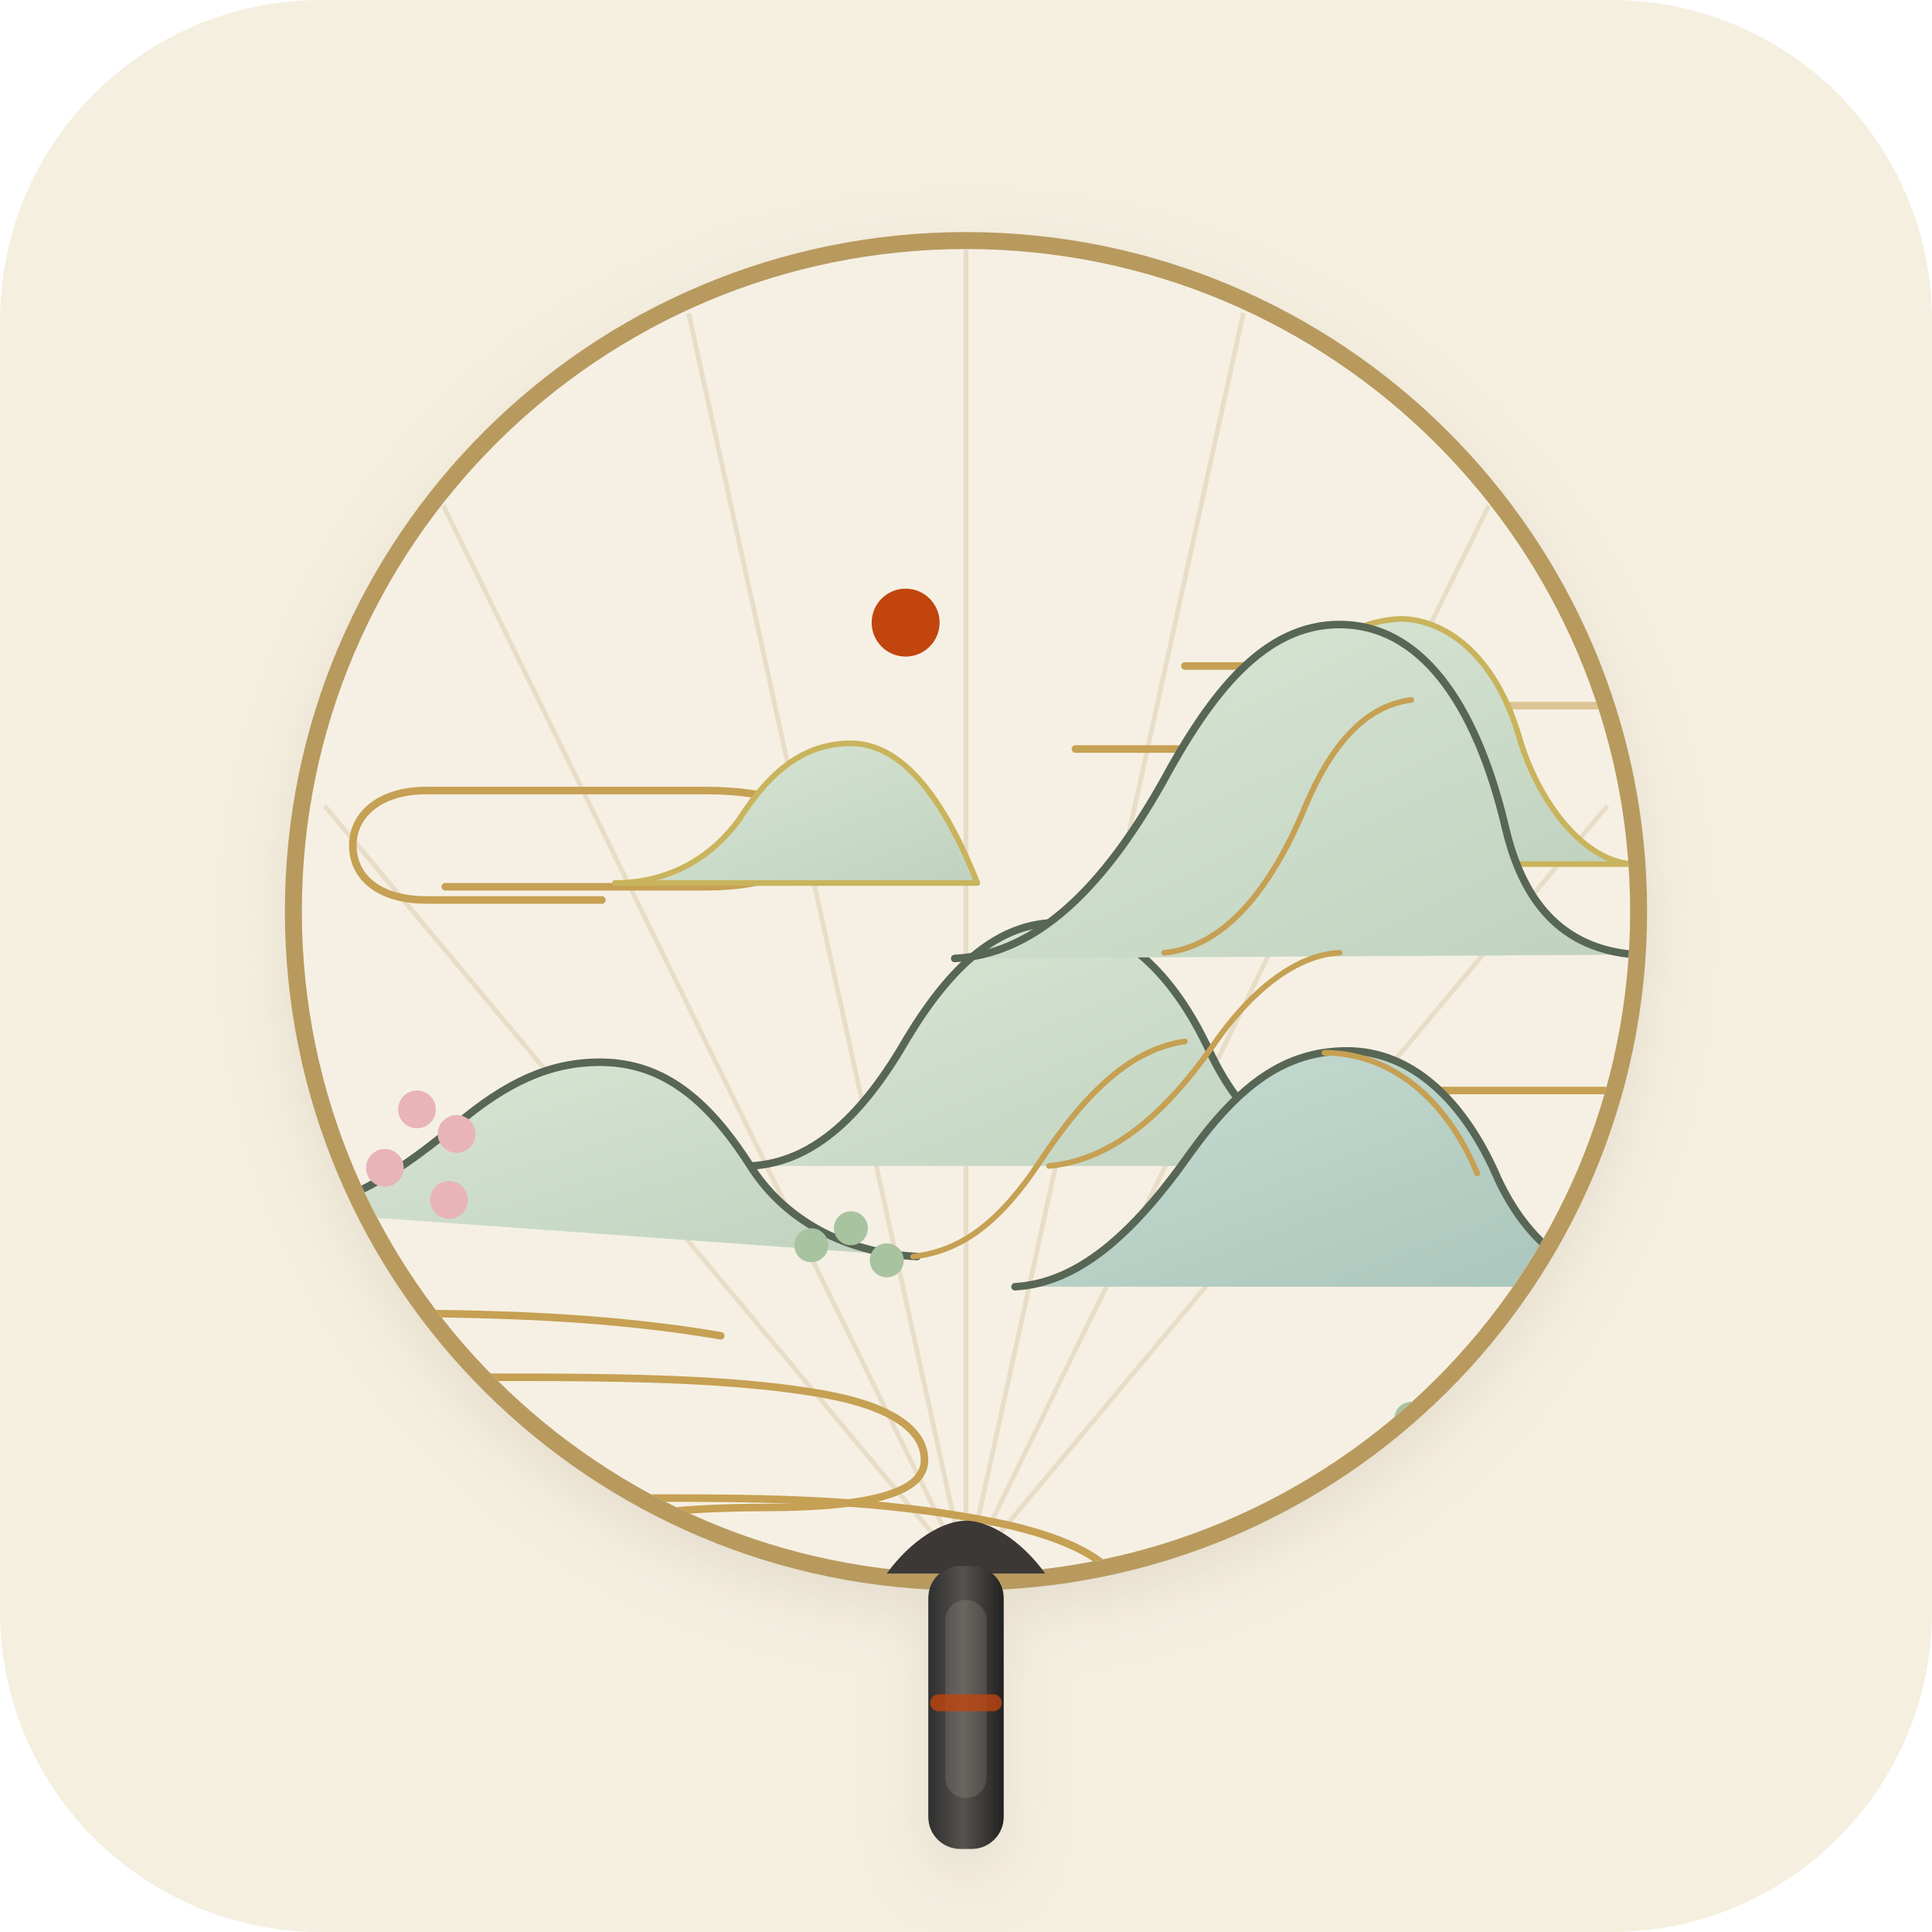
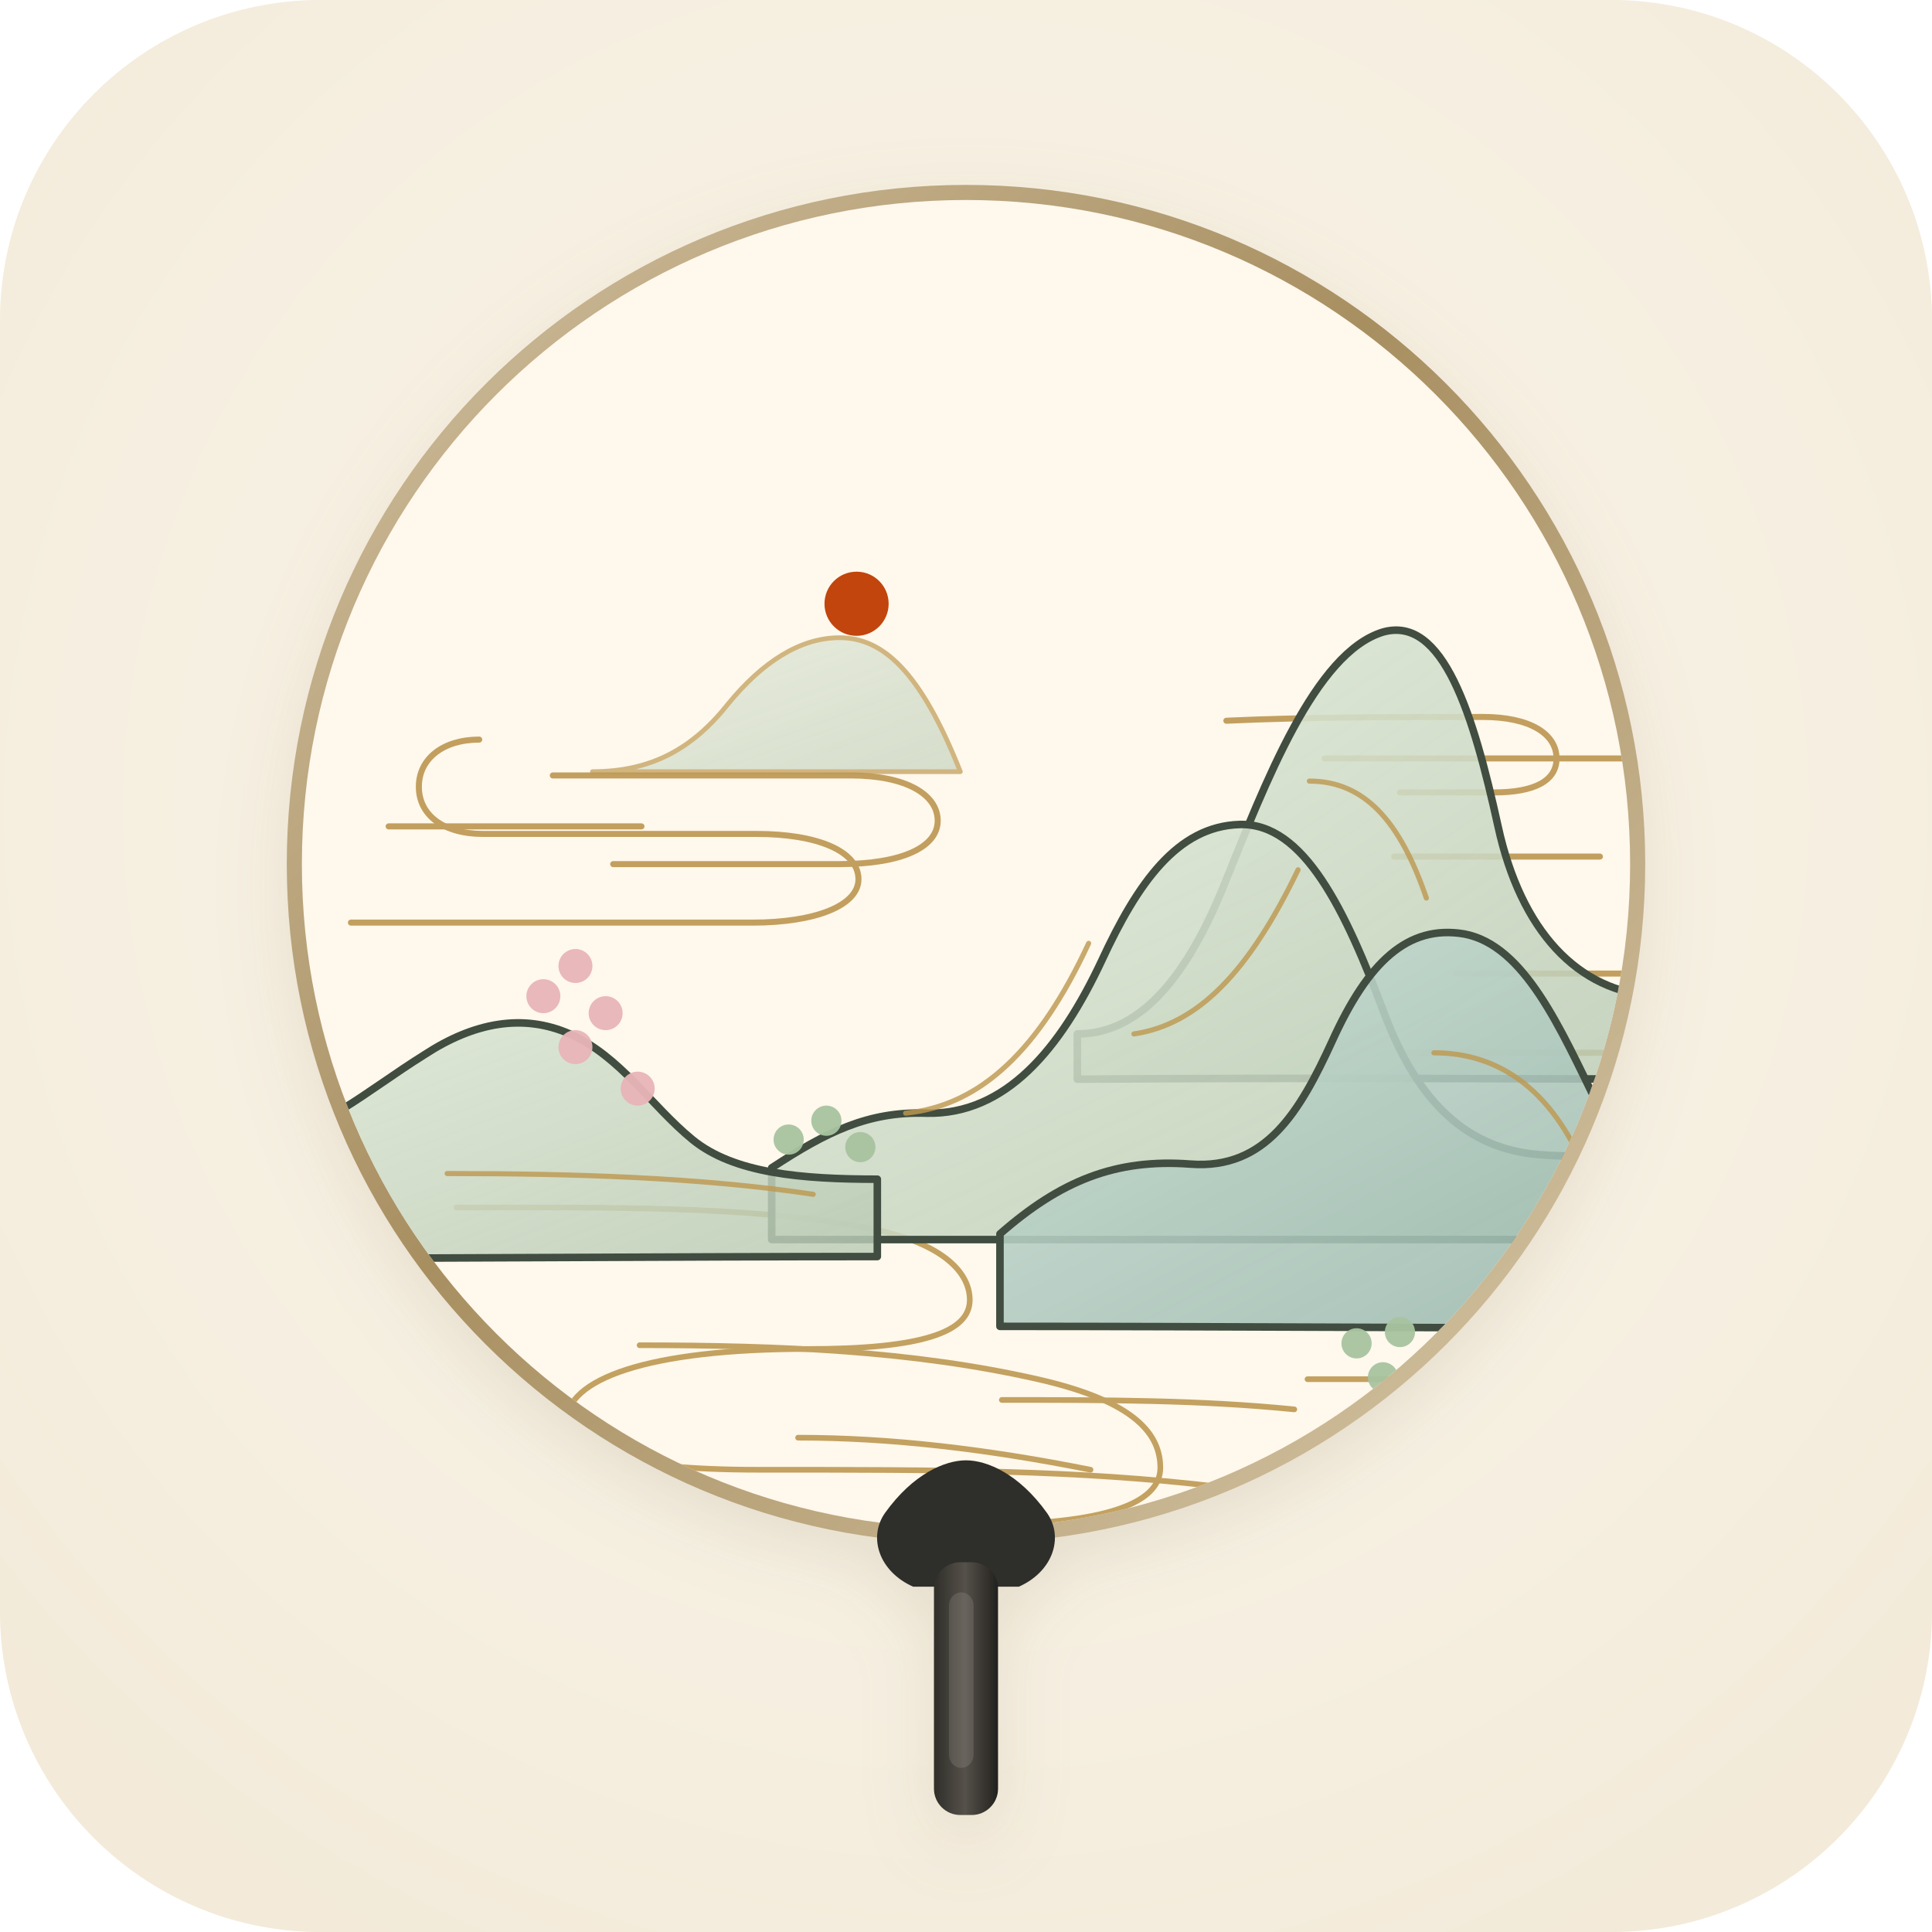
<svg xmlns="http://www.w3.org/2000/svg" viewBox="0 0 1024 1024" width="1024" height="1024" role="img" aria-label="Tuanshan fan icon">
  <defs>
-     <filter id="shadow" x="-18%" y="-18%" width="136%" height="140%">
-       <feDropShadow dx="0" dy="12" stdDeviation="16" flood-color="#b9af9d" flood-opacity="0.28" />
+     <filter id="softShadow" x="-18%" y="-18%" width="136%" height="140%">
+       <feDropShadow dx="0" dy="12" stdDeviation="18" flood-color="#a99c86" flood-opacity="0.23" />
    </filter>
-     <radialGradient id="fanFill" cx="50%" cy="42%" r="62%">
-       <stop offset="0%" stop-color="#fffaf1" />
-       <stop offset="68%" stop-color="#f7f1e6" />
-       <stop offset="100%" stop-color="#eee3cf" />
+     <radialGradient id="paperGlow" cx="50%" cy="42%" r="67%">
+       <stop offset="0%" stop-color="#fffaf0" />
+       <stop offset="68%" stop-color="#f7f0e2" />
+       <stop offset="100%" stop-color="#eee2cc" />
    </radialGradient>
-     <linearGradient id="mountainA" x1="0" y1="0" x2="1" y2="1">
-       <stop offset="0%" stop-color="#dbe7d6" />
-       <stop offset="100%" stop-color="#bfd2bf" />
+     <linearGradient id="rimGold" x1="0" y1="0" x2="1" y2="1">
+       <stop offset="0%" stop-color="#d4c4a5" />
+       <stop offset="45%" stop-color="#a88f61" />
+       <stop offset="100%" stop-color="#d8c9aa" />
    </linearGradient>
-     <linearGradient id="mountainB" x1="0" y1="0" x2="1" y2="1">
-       <stop offset="0%" stop-color="#c8ddd3" />
-       <stop offset="100%" stop-color="#a8c4ba" />
+     <linearGradient id="mountainPale" x1="0" y1="0" x2="1" y2="1">
+       <stop offset="0%" stop-color="#dfe9d7" stop-opacity="0.92" />
+       <stop offset="100%" stop-color="#b8cab4" stop-opacity="0.82" />
    </linearGradient>
-     <linearGradient id="stickFill" x1="0" y1="0" x2="1" y2="0">
-       <stop offset="0%" stop-color="#2f2f2f" />
-       <stop offset="46%" stop-color="#56524d" />
-       <stop offset="100%" stop-color="#222222" />
+     <linearGradient id="mountainJade" x1="0" y1="0" x2="1" y2="1">
+       <stop offset="0%" stop-color="#cddfd6" stop-opacity="0.9" />
+       <stop offset="100%" stop-color="#93b4a8" stop-opacity="0.86" />
+     </linearGradient>
+     <linearGradient id="handleFill" x1="0" y1="0" x2="1" y2="0">
+       <stop offset="0%" stop-color="#2f2e29" />
+       <stop offset="48%" stop-color="#55514a" />
+       <stop offset="100%" stop-color="#22211e" />
    </linearGradient>
    <clipPath id="fanClip">
-       <path d="M512 132                C706 132 864 289 864 483                C864 677 706 834 512 834                C318 834 160 677 160 483                C160 289 318 132 512 132Z" />
+       <circle cx="512" cy="458" r="352" />
    </clipPath>
  </defs>
  <rect width="1024" height="1024" rx="170" fill="#F5EFE0" />
-   <g filter="url(#shadow)">
-     <path d="M512 132              C706 132 864 289 864 483              C864 677 706 834 512 834              C318 834 160 677 160 483              C160 289 318 132 512 132Z" fill="url(#fanFill)" stroke="#b89a5e" stroke-width="18" stroke-linejoin="round" />
-     <path d="M512 158              C692 158 838 304 838 483              C838 663 692 808 512 808              C332 808 186 663 186 483              C186 304 332 158 512 158Z" fill="none" stroke="#5d5a55" stroke-width="3" opacity="0.86" />
+   <rect width="1024" height="1024" rx="170" fill="url(#paperGlow)" opacity="0.38" />
+   <g filter="url(#softShadow)">
+     <circle cx="512" cy="458" r="360" fill="url(#rimGold)" />
+     <circle cx="512" cy="458" r="348" fill="url(#paperGlow)" stroke="#2B2B2B" stroke-width="3.2" opacity="0.88" />
+     <circle cx="512" cy="458" r="337" fill="none" stroke="#e4d6bb" stroke-width="2" opacity="0.7" />
    <g clip-path="url(#fanClip)">
-       <rect x="145" y="120" width="734" height="730" fill="#F6F0E4" />
-       <g opacity="0.22" stroke="#b89a5e" stroke-width="2.5">
-         <path d="M512 834 L172 427" />
-         <path d="M512 834 L235 268" />
-         <path d="M512 834 L365 166" />
-         <path d="M512 834 L512 132" />
-         <path d="M512 834 L659 166" />
-         <path d="M512 834 L789 268" />
-         <path d="M512 834 L852 427" />
+       <rect x="145" y="90" width="734" height="740" fill="#fff8ec" />
+       <circle cx="454" cy="320" r="17" fill="#C1440E" />
+       <g fill="none" stroke="#bd9851" stroke-width="3.2" stroke-linecap="round" stroke-linejoin="round" opacity="0.92">
+         <path d="M206 438 H340" />
+         <path d="M254 392 C235 392 222 402 222 417 C222 432 235 442 256 442 H401 C433 442 455 451 455 466 C455 480 432 489 399 489 H186" />
+         <path d="M293 411 H451 C480 411 497 421 497 435 C497 449 478 458 445 458 H325" />
+         <path d="M650 382 C694 380 742 380 786 380 C811 380 825 389 825 402 C825 414 813 420 792 420 H742" />
+         <path d="M702 402 H862" />
+         <path d="M739 454 C774 454 813 454 848 454" />
+         <path d="M772 516 C806 516 838 516 869 516" />
+         <path d="M720 558 H858" />
      </g>
-       <circle cx="480" cy="330" r="18" fill="#C1440E" />
-       <g fill="none" stroke="#c6a053" stroke-width="4" stroke-linecap="round" stroke-linejoin="round">
-         <path d="M236 470 H374 C408 470 432 460 432 443 C432 428 410 419 374 419 H226 C201 419 187 432 187 448 C187 465 201 477 226 477 H319" />
-         <path d="M570 397 C628 397 682 397 737 397 C766 397 787 388 787 374 C787 360 770 353 741 353 H628" />
-         <path d="M702 578 H875" />
-         <path d="M712 450 C758 450 794 450 840 450" />
-         <path d="M795 374 C827 374 856 374 880 374" opacity="0.55" />
+       <g fill="none" stroke="#bd9851" stroke-width="3" stroke-linecap="round" stroke-linejoin="round" opacity="0.9">
+         <path d="M242 640 C322 640 394 639 455 650 C497 657 514 673 514 689 C514 706 489 715 428 715 C343 715 300 731 300 754 C300 768 328 779 402 779 C502 779 570 779 646 788 C704 795 746 800 790 800" />
+         <path d="M339 713 C414 713 484 716 550 731 C603 743 615 761 615 778 C615 797 585 808 520 808" />
+         <path d="M423 762 C472 762 523 768 578 779" />
+         <path d="M531 742 C587 742 636 742 686 747" />
+         <path d="M693 731 C755 731 814 731 866 731" />
      </g>
-       <g>
-         <path d="M326 468 C354 468 377 455 392 434 C408 409 426 394 451 394 C474 394 497 415 518 468Z" fill="url(#mountainA)" stroke="#c9b45d" stroke-width="3" stroke-linejoin="round" />
-         <path d="M615 458 C639 458 660 437 672 397 C686 355 707 330 742 328 C765 328 792 346 805 390 C815 425 840 458 867 458Z" fill="url(#mountainA)" stroke="#c9b45d" stroke-width="3" stroke-linejoin="round" />
+       <g stroke-linecap="round" stroke-linejoin="round">
+         <path d="M314 409 C345 409 367 397 386 373 C404 351 424 338 445 338 C468 338 488 356 509 409 Z" fill="url(#mountainPale)" stroke="#bd9851" stroke-width="2.5" opacity="0.7" />
+         <path d="M571 548 C602 548 627 522 648 471 C671 414 697 346 733 335 C765 326 781 379 794 438 C806 493 836 526 878 528 C891 529 905 528 918 527 L918 572 C814 572 708 571 571 572 Z" fill="url(#mountainPale)" stroke="#3f4d3f" stroke-width="4" />
+         <path d="M409 619 C438 600 460 589 491 590 C533 591 562 556 584 509 C603 468 624 438 657 437 C691 436 713 482 734 538 C752 585 778 609 816 612 C840 614 862 611 884 610 L884 657 C722 657 556 657 409 657 Z" fill="url(#mountainPale)" stroke="#3f4d3f" stroke-width="4" />
+         <path d="M530 654 C562 626 591 614 631 617 C671 620 689 589 706 552 C725 510 746 490 776 495 C808 501 827 545 847 586 C866 626 895 648 930 648 L930 704 C780 704 652 703 530 703 Z" fill="url(#mountainJade)" stroke="#3f4d3f" stroke-width="4" />
+         <path d="M134 607 C171 600 193 579 225 559 C251 542 277 537 302 548 C329 560 345 586 367 604 C389 622 425 625 465 625 L465 666 C356 666 238 667 134 667 Z" fill="url(#mountainPale)" stroke="#3f4d3f" stroke-width="4" />
+         <path d="M690 779 C723 766 748 760 779 762 C807 764 830 777 850 792 C875 811 903 817 936 816 L936 850 C840 850 760 850 690 850 Z" fill="url(#mountainJade)" stroke="#3f4d3f" stroke-width="4" />
      </g>
-       <g fill="none" stroke="#586656" stroke-width="4" stroke-linecap="round" stroke-linejoin="round">
-         <path d="M151 642 C184 640 213 620 242 596 C268 574 291 563 318 563 C353 563 377 585 399 620 C417 647 448 664 486 666" fill="url(#mountainA)" />
-         <path d="M398 618 C432 616 458 590 481 550 C504 512 529 489 561 489 C594 489 622 516 641 557 C657 591 680 612 716 618" fill="url(#mountainA)" />
-         <path d="M506 508 C545 506 581 477 616 415 C642 367 670 331 710 331 C752 331 782 371 798 439 C807 477 827 503 867 506" fill="url(#mountainA)" />
-         <path d="M538 682 C571 680 600 655 631 611 C657 575 681 557 714 557 C748 557 776 583 794 625 C809 657 834 680 874 682" fill="url(#mountainB)" />
+       <g fill="none" stroke="#bd9851" stroke-width="2.7" stroke-linecap="round" stroke-linejoin="round" opacity="0.82">
+         <path d="M480 590 C520 586 551 556 577 500" />
+         <path d="M601 548 C635 543 662 515 688 461" />
+         <path d="M694 414 C723 414 742 435 756 476" />
+         <path d="M760 558 C795 558 821 578 838 615" />
+         <path d="M237 622 C304 622 371 624 431 633" />
      </g>
-       <g fill="none" stroke="#c6a053" stroke-width="3" stroke-linecap="round" stroke-linejoin="round">
-         <path d="M484 666 C511 663 531 646 551 616 C576 578 600 556 628 552" />
-         <path d="M556 618 C587 615 615 594 643 554 C663 525 687 506 710 505" />
-         <path d="M617 505 C648 502 673 473 692 427 C706 394 724 374 748 371" />
-         <path d="M702 558 C736 558 766 581 783 622" />
+       <g fill="#E8B4B8" opacity="0.95">
+         <circle cx="288" cy="528" r="9" />
+         <circle cx="305" cy="512" r="9" />
+         <circle cx="321" cy="537" r="9" />
+         <circle cx="305" cy="555" r="9" />
+         <circle cx="338" cy="577" r="9" />
      </g>
-       <g fill="none" stroke="#c6a053" stroke-width="4" stroke-linecap="round" stroke-linejoin="round">
-         <path d="M226 730 C309 730 381 729 437 739 C475 746 490 759 490 774 C490 790 465 799 405 799 C320 799 279 814 279 839 C279 854 307 866 382 866 C496 866 562 864 637 874 C688 881 733 886 782 886" />
-         <path d="M344 794 C405 794 467 794 533 808 C586 820 598 838 598 855 C598 876 570 886 505 886" />
-         <path d="M177 696 C242 696 312 696 382 708" />
-         <path d="M704 817 C764 817 818 817 878 817" />
-       </g>
-       <g fill="#E8B4B8">
-         <circle cx="221" cy="588" r="10" />
-         <circle cx="242" cy="601" r="10" />
-         <circle cx="204" cy="619" r="10" />
-         <circle cx="238" cy="636" r="10" />
-       </g>
-       <g fill="#A8C3A0">
-         <circle cx="430" cy="660" r="9" />
-         <circle cx="451" cy="651" r="9" />
-         <circle cx="470" cy="668" r="9" />
-         <circle cx="748" cy="752" r="9" />
-         <circle cx="769" cy="769" r="9" />
-         <circle cx="734" cy="783" r="9" />
-         <circle cx="787" cy="789" r="9" />
+       <g fill="#A8C3A0" opacity="0.95">
+         <circle cx="418" cy="604" r="8" />
+         <circle cx="438" cy="594" r="8" />
+         <circle cx="456" cy="608" r="8" />
+         <circle cx="719" cy="712" r="8" />
+         <circle cx="742" cy="706" r="8" />
+         <circle cx="733" cy="730" r="8" />
+         <circle cx="763" cy="728" r="8" />
      </g>
    </g>
-     <path d="M470 834 C483 816 500 806 512 806 C524 806 541 816 554 834Z" fill="#3b3935" />
-     <rect x="492" y="830" width="40" height="150" rx="17" fill="url(#stickFill)" />
-     <rect x="501" y="848" width="22" height="105" rx="11" fill="#fff8ee" opacity="0.12" />
-     <rect x="493" y="898" width="38" height="9" rx="4.5" fill="#C1440E" opacity="0.78" />
+     <path d="M469 802 C484 781 501 774 512 774 C523 774 540 781 555 802 C564 815 558 833 540 841 H484 C466 833 460 815 469 802Z" fill="#2f2e29" />
+     <rect x="495" y="828" width="34" height="134" rx="14" fill="url(#handleFill)" />
+     <rect x="503" y="844" width="13" height="93" rx="7" fill="#fffaf0" opacity="0.12" />
  </g>
</svg>
